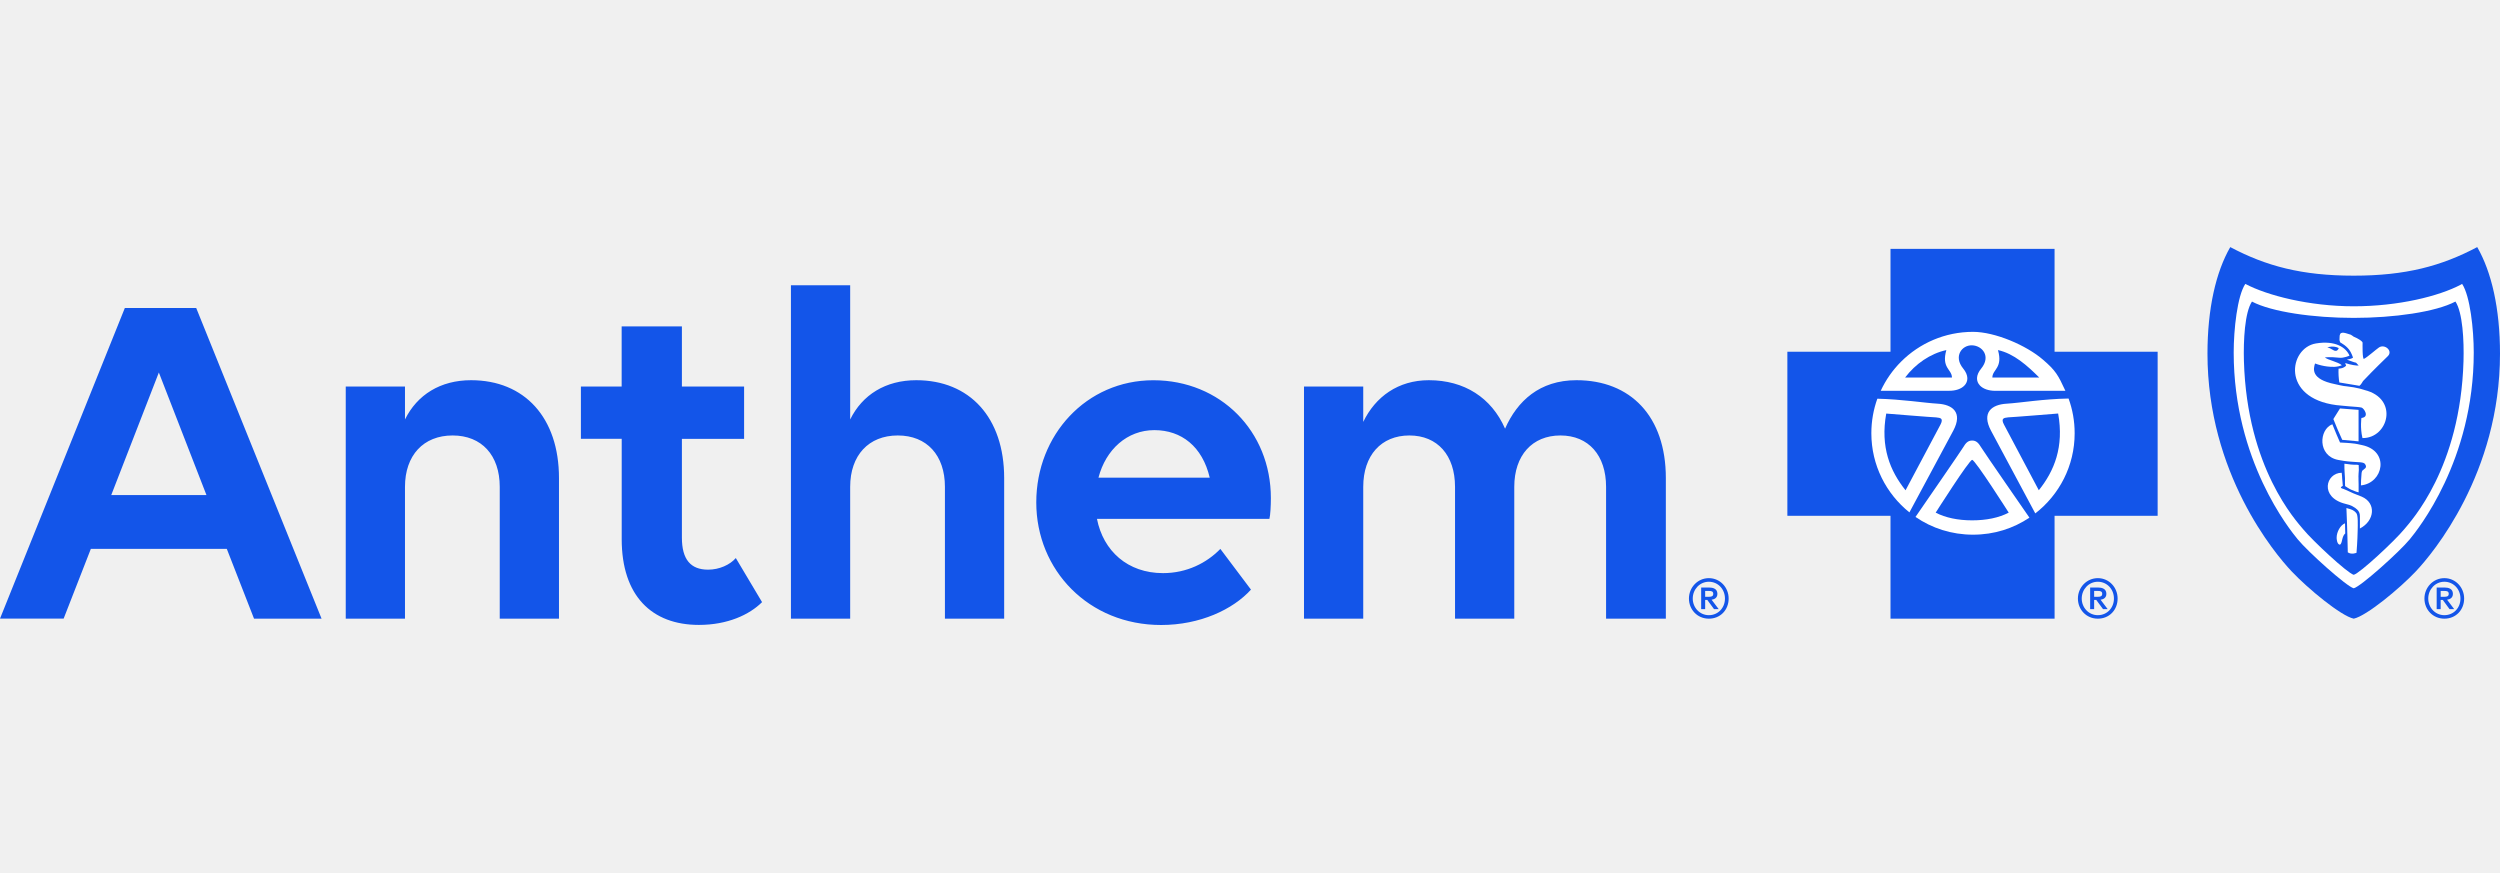
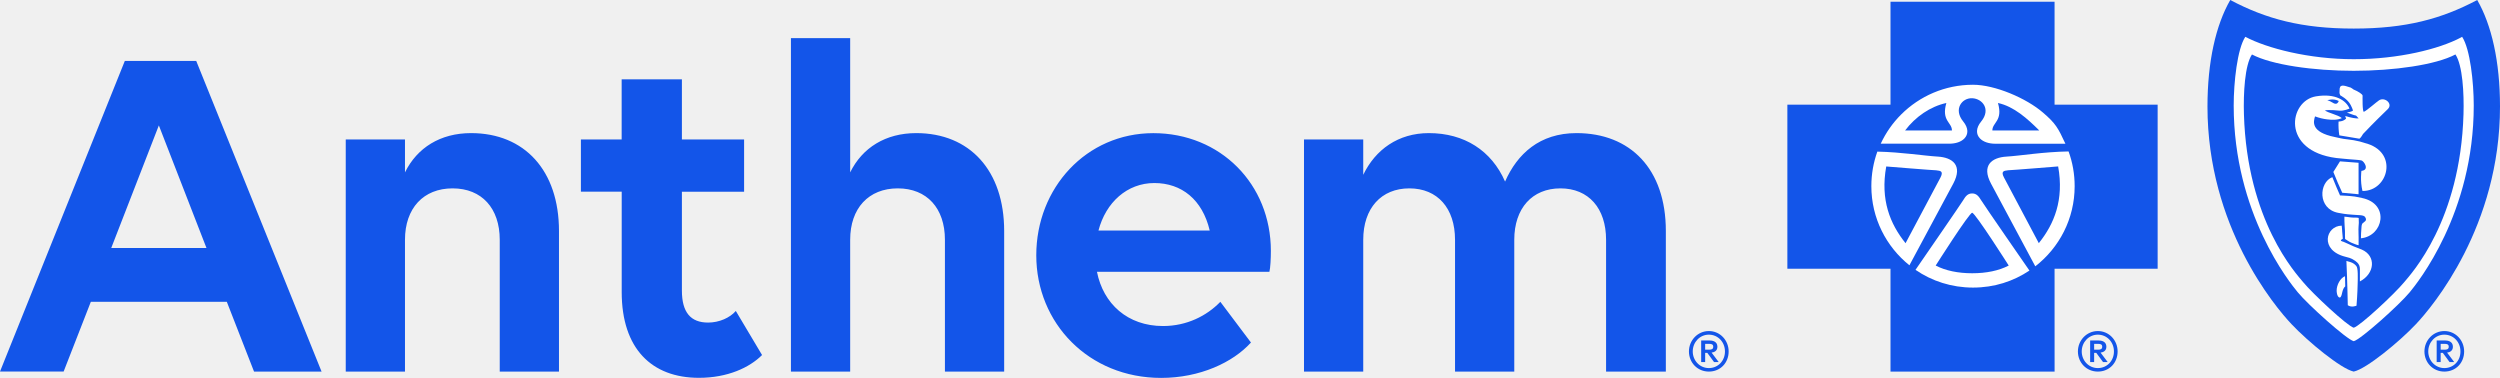
- <svg xmlns="http://www.w3.org/2000/svg" width="172" height="60" viewBox="0 0 172 60">
+ <svg xmlns="http://www.w3.org/2000/svg" width="172" height="26" viewBox="0 17 172 26">
  <g fill="none" transform="translate(0 17)">
    <path fill="#1355E9" d="M118.931,24.18 C118.931,24.966 118.358,25.565 117.569,25.565 C116.781,25.565 116.199,24.942 116.199,24.18 C116.199,23.417 116.799,22.776 117.569,22.776 C118.34,22.776 118.931,23.411 118.931,24.18 Z M116.461,24.18 C116.461,24.802 116.939,25.324 117.569,25.324 C118.199,25.324 118.677,24.829 118.677,24.18 C118.677,23.53 118.193,23.024 117.569,23.024 C116.945,23.024 116.461,23.545 116.461,24.18 Z M117.041,23.423 L117.602,23.423 C117.82,23.423 118.157,23.486 118.157,23.855 C118.157,24.135 117.948,24.236 117.757,24.26 L118.247,24.91 L117.927,24.91 L117.462,24.275 L117.315,24.275 L117.315,24.91 L117.041,24.91 L117.041,23.423 L117.041,23.423 Z M117.315,23.658 L117.315,24.058 L117.59,24.058 C117.736,24.058 117.871,24.031 117.871,23.855 C117.871,23.679 117.736,23.658 117.59,23.658 L117.315,23.658 Z M145.692,24.18 C145.692,24.966 145.119,25.565 144.331,25.565 C143.542,25.565 142.96,24.942 142.96,24.18 C142.96,23.417 143.56,22.776 144.331,22.776 C145.101,22.776 145.692,23.411 145.692,24.18 Z M143.223,24.18 C143.223,24.802 143.701,25.324 144.331,25.324 C144.961,25.324 145.439,24.829 145.439,24.18 C145.439,23.53 144.955,23.024 144.331,23.024 C143.707,23.024 143.223,23.545 143.223,24.18 Z M143.802,23.423 L144.364,23.423 C144.582,23.423 144.919,23.486 144.919,23.855 C144.919,24.135 144.71,24.236 144.519,24.26 L145.009,24.91 L144.689,24.91 L144.223,24.275 L144.077,24.275 L144.077,24.91 L143.802,24.91 L143.802,23.423 L143.802,23.423 Z M144.077,23.658 L144.077,24.058 L144.352,24.058 C144.498,24.058 144.632,24.031 144.632,23.855 C144.632,23.679 144.498,23.658 144.352,23.658 L144.077,23.658 Z M169.533,24.18 C169.533,24.966 168.96,25.565 168.172,25.565 C167.383,25.565 166.801,24.942 166.801,24.18 C166.801,23.417 167.401,22.776 168.172,22.776 C168.942,22.776 169.533,23.411 169.533,24.18 Z M167.064,24.18 C167.064,24.802 167.542,25.324 168.172,25.324 C168.802,25.324 169.28,24.829 169.28,24.18 C169.28,23.53 168.796,23.024 168.172,23.024 C167.548,23.024 167.064,23.545 167.064,24.18 Z M167.643,23.423 L168.205,23.423 C168.423,23.423 168.76,23.486 168.76,23.855 C168.76,24.135 168.551,24.236 168.36,24.26 L168.85,24.91 L168.53,24.91 L168.064,24.275 L167.918,24.275 L167.918,24.91 L167.643,24.91 L167.643,23.423 L167.643,23.423 Z M167.918,23.658 L167.918,24.058 L168.193,24.058 C168.339,24.058 168.473,24.031 168.473,23.855 C168.473,23.679 168.339,23.658 168.193,23.658 L167.918,23.658 Z" />
    <g transform="translate(122.971)">
      <g transform="translate(28.903)">
        <path fill="#1355E9" d="M20.126,7.332 C20.126,15.573 15.489,21.09 14.345,22.3 C13.205,23.509 10.938,25.377 10.063,25.565 C9.185,25.377 6.922,23.509 5.781,22.3 C4.637,21.09 0,15.573 0,7.332 C0,4.234 0.579,1.716 1.568,0 C4.031,1.305 6.486,1.966 10.063,1.966 C13.641,1.966 16.095,1.305 18.559,0 C19.547,1.713 20.126,4.234 20.126,7.332 Z" />
        <path fill="#FFF" d="M18.32,7.257 C18.32,5.67 18.072,3.364 17.52,2.532 L17.427,2.586 C15.925,3.381 13.13,4.073 10.063,4.073 C6.996,4.073 4.106,3.328 2.604,2.532 C2.051,3.364 1.804,5.67 1.804,7.257 C1.804,14.691 5.68,19.464 6.208,20.104 C6.922,20.974 9.582,23.36 10.063,23.474 C10.541,23.36 13.202,20.974 13.918,20.104 C14.444,19.461 18.32,14.691 18.32,7.257 L18.32,7.257 Z M17.06,3.745 C17.555,4.493 17.657,6.42 17.615,7.847 C17.4,15.218 14.014,18.832 13.536,19.413 C12.894,20.196 10.496,22.434 10.063,22.547 C9.627,22.434 7.229,20.196 6.584,19.413 C6.107,18.832 2.723,15.218 2.508,7.85 C2.467,6.42 2.565,4.493 3.061,3.748 C4.416,4.463 7.295,4.871 10.06,4.871 C12.816,4.871 15.701,4.466 17.057,3.748 L17.06,3.745 Z M9.478,19.702 L9.463,19.002 C9.14,19.127 8.884,19.607 8.887,20 C8.887,20.074 8.908,20.381 9.054,20.459 C9.108,20.485 9.149,20.459 9.173,20.42 C9.281,20.259 9.257,19.89 9.478,19.702 L9.478,19.702 Z M10.236,18.299 C10.171,18.215 10.033,18.087 9.815,18.025 C9.678,17.983 9.678,17.995 9.559,17.95 C9.585,18.608 9.618,19.404 9.627,19.872 C9.639,20.33 9.654,20.897 9.654,21.001 C9.92,21.183 10.254,21.031 10.254,21.031 C10.26,20.956 10.32,20.238 10.335,19.461 C10.338,19.142 10.374,18.433 10.236,18.296 L10.236,18.299 Z M10.619,17.172 C10.496,17.122 10.183,17.003 10.033,16.94 C9.842,16.86 9.508,16.69 9.373,16.642 C9.248,16.6 9.039,16.571 9.311,16.428 C9.302,16.228 9.278,16.091 9.269,15.939 C9.269,15.817 9.248,15.671 9.236,15.525 C8.137,15.534 7.695,17.217 9.487,17.664 C9.75,17.73 9.83,17.756 9.938,17.81 C10.135,17.914 10.213,17.977 10.305,18.063 C10.419,18.171 10.487,18.314 10.487,18.504 L10.487,19.362 C11.517,18.826 11.619,17.607 10.619,17.172 Z M10.386,15.805 C10.386,15.665 10.404,15.477 10.413,15.334 C10.416,15.266 10.401,15.048 10.404,14.995 C10.224,14.947 10.221,14.995 9.863,14.959 C9.669,14.938 9.582,14.914 9.421,14.905 C9.415,15.036 9.427,15.403 9.436,15.516 L9.46,15.9 L9.46,16.201 C9.46,16.237 9.466,16.404 9.469,16.443 C9.597,16.511 9.711,16.621 9.92,16.705 C10.066,16.758 10.257,16.851 10.398,16.872 C10.398,16.74 10.392,16.457 10.398,16.32 C10.401,16.061 10.383,16.07 10.389,15.805 L10.386,15.805 Z M10.643,13.624 C10.368,13.565 10.221,13.532 10.141,13.523 C9.663,13.463 9.517,13.472 9.12,13.445 L8.872,12.873 L8.591,12.188 C7.665,12.546 7.561,14.369 8.994,14.643 C9.612,14.762 9.797,14.75 9.986,14.771 C10.344,14.81 10.735,14.771 10.84,14.926 C11.031,15.2 10.768,15.251 10.643,15.394 C10.601,15.498 10.601,15.546 10.592,15.695 C10.568,15.933 10.562,16.171 10.559,16.395 C12.103,16.24 12.56,14.032 10.643,13.624 L10.643,13.624 Z M8.958,12.555 L9.272,13.261 L10.395,13.365 L10.395,11.199 L9.117,11.101 L8.66,11.831 L8.958,12.555 L8.958,12.555 Z M10.798,9.829 C10.693,9.805 10.595,9.766 10.481,9.736 C10.221,9.671 9.929,9.62 9.609,9.584 C9.296,9.56 9.006,9.477 8.77,9.429 C7.068,9.087 7.295,8.351 7.4,8.008 C7.686,8.113 7.952,8.178 8.239,8.214 C8.573,8.256 8.931,8.267 9.245,8.127 C8.964,7.886 8.283,7.776 8.077,7.588 C8.077,7.588 8.448,7.541 9.069,7.612 C9.379,7.648 9.771,7.469 9.771,7.469 C9.541,6.918 8.812,6.405 7.462,6.629 C5.605,6.936 5.044,10.377 8.863,10.871 C9.087,10.901 9.523,10.931 9.777,10.958 C10.174,10.993 10.359,10.993 10.592,11.038 C10.753,11.068 11.186,11.694 10.592,11.756 C10.592,11.756 10.493,12.421 10.663,13.139 C12.449,13.165 13.196,10.413 10.798,9.832 L10.798,9.829 Z M11.795,6.909 C11.598,7.04 11.001,7.576 10.768,7.689 C10.645,7.752 10.672,6.584 10.672,6.584 C10.681,6.489 10.374,6.289 10.045,6.155 C10.006,6.134 9.953,6.072 9.857,6.027 C9.35,5.863 9.072,5.756 9.087,6.242 C9.09,6.319 9.054,6.417 9.143,6.566 C9.143,6.566 9.633,6.805 9.848,7.216 C9.977,7.46 10.012,7.609 10.012,7.609 C10.012,7.609 9.905,7.698 9.591,7.743 C9.83,7.821 10.033,7.919 10.224,7.955 L10.404,8.148 C10.263,8.163 9.887,8.113 9.475,7.978 L9.538,8.166 C9.373,8.3 9.299,8.336 9.018,8.366 C9.003,8.682 9.024,9.027 9.072,9.313 L10.454,9.543 C10.565,9.477 10.687,9.233 10.702,9.218 C10.95,8.956 11.419,8.461 12.407,7.505 C12.781,7.141 12.192,6.641 11.798,6.906 L11.795,6.909 Z M8.585,7.049 C8.376,6.921 8.245,6.897 8.245,6.897 C8.245,6.897 8.666,6.751 9.033,6.948 C9.033,6.948 8.976,7.12 8.854,7.135 C8.74,7.15 8.666,7.097 8.588,7.049 L8.585,7.049 Z" />
      </g>
      <g transform="translate(0 .12)">
        <polygon fill="#1355E9" points="25.475 18.367 18.383 18.367 18.385 25.446 7.095 25.446 7.095 18.367 0 18.367 0 7.079 7.095 7.079 7.095 0 18.383 0 18.383 7.079 25.475 7.079" />
        <path fill="#FFF" d="M6.426,9.766 L11.12,9.766 C11.586,9.769 11.959,9.635 12.177,9.409 C12.455,9.125 12.476,8.699 12.094,8.232 C11.416,7.403 12.001,6.611 12.715,6.638 C13.426,6.668 14.014,7.403 13.339,8.232 C12.954,8.699 12.975,9.122 13.255,9.409 C13.47,9.632 13.847,9.769 14.312,9.769 L19.129,9.769 C18.621,8.673 18.463,8.381 17.591,7.63 C16.436,6.632 14.283,5.711 12.772,5.711 C10.84,5.711 9.093,6.495 7.827,7.758 C7.247,8.336 6.772,9.015 6.423,9.766 L6.426,9.766 Z M8.397,18.132 C8.845,17.292 10.801,13.654 11.413,12.513 C12.091,11.244 11.35,10.713 10.35,10.654 C9.415,10.6 7.895,10.35 6.19,10.311 C5.924,11.05 5.778,11.857 5.778,12.689 C5.778,14.887 6.799,16.851 8.397,18.132 Z M16.654,18.495 C16.654,18.495 13.509,13.958 13.336,13.663 C13.157,13.371 13.008,13.189 12.712,13.189 C12.416,13.189 12.267,13.368 12.091,13.663 C11.935,13.922 9.403,17.593 8.815,18.445 C9.941,19.219 11.302,19.666 12.772,19.666 C14.241,19.666 15.546,19.234 16.654,18.495 Z M19.765,12.689 C19.765,11.849 19.619,11.044 19.347,10.299 C17.597,10.329 16.032,10.597 15.08,10.654 C14.074,10.713 13.336,11.247 14.011,12.513 C14.695,13.779 16.967,18.025 17.057,18.203 C18.705,16.925 19.765,14.932 19.765,12.692 L19.765,12.689 Z" />
        <path fill="#1355E9" d="M11.323,8.854 L8.101,8.854 C8.812,7.91 9.845,7.201 10.938,6.966 C10.583,8.202 11.323,8.291 11.323,8.854 Z M17.328,8.854 C16.516,8.044 15.585,7.201 14.489,6.966 C14.844,8.205 14.103,8.294 14.103,8.854 L17.328,8.854 Z M12.715,14.518 C12.509,14.518 10.204,18.15 10.204,18.15 C10.881,18.501 11.741,18.68 12.715,18.68 C13.688,18.68 14.548,18.504 15.229,18.15 C15.229,18.15 12.921,14.518 12.715,14.518 Z M15.169,11.598 C14.907,11.628 14.668,11.655 14.907,12.099 C15.14,12.54 17.299,16.609 17.299,16.609 C18.362,15.284 19.042,13.63 18.63,11.33 C18.63,11.33 15.378,11.595 15.169,11.595 L15.169,11.598 Z M10.26,11.598 C10.054,11.598 6.802,11.333 6.802,11.333 C6.387,13.633 7.068,15.287 8.131,16.612 C8.131,16.612 10.29,12.543 10.529,12.102 C10.762,11.658 10.529,11.628 10.26,11.601 L10.26,11.598 Z" />
      </g>
    </g>
    <path fill="#1355E9" d="M15.608,20.762 L6.25,20.762 L4.378,25.562 L0,25.562 L8.588,4.192 L13.5,4.192 L22.124,25.565 L17.478,25.565 L15.605,20.765 L15.608,20.762 Z M14.205,17.062 L10.929,8.628 L7.653,17.062 L14.202,17.062 L14.205,17.062 Z M23.787,9.593 L27.863,9.593 L27.863,11.86 C28.7,10.159 30.303,9.158 32.408,9.158 C36.084,9.158 38.458,11.726 38.458,15.894 L38.458,25.565 L34.382,25.565 L34.382,16.496 C34.382,14.327 33.146,12.96 31.139,12.96 C29.133,12.96 27.863,14.327 27.863,16.496 L27.863,25.565 L23.787,25.565 L23.787,9.593 L23.787,9.593 Z M39.963,9.593 L42.77,9.593 L42.77,5.458 L46.915,5.458 L46.915,9.593 L51.194,9.593 L51.194,13.192 L46.915,13.192 L46.915,19.994 C46.915,21.492 47.518,22.193 48.718,22.193 C49.486,22.193 50.223,21.859 50.624,21.394 L52.43,24.427 C51.561,25.294 50.056,25.994 48.085,25.994 C44.845,25.994 42.773,23.995 42.773,20.092 L42.773,13.189 L39.966,13.189 L39.966,9.59 L39.963,9.593 Z M54.416,2.625 L58.492,2.625 L58.492,11.86 C59.328,10.159 60.932,9.158 63.037,9.158 C66.713,9.158 69.087,11.726 69.087,15.894 L69.087,25.565 L65.011,25.565 L65.011,16.496 C65.011,14.327 63.774,12.96 61.768,12.96 C59.761,12.96 58.492,14.327 58.492,16.496 L58.492,25.565 L54.416,25.565 L54.416,2.625 L54.416,2.625 Z M71.296,17.563 C71.296,12.927 74.739,9.161 79.35,9.161 C83.96,9.161 87.436,12.662 87.436,17.265 C87.436,17.798 87.403,18.433 87.335,18.698 L75.471,18.698 C75.904,20.9 77.576,22.431 80.016,22.431 C81.652,22.431 83.023,21.731 83.96,20.765 L86.066,23.566 C84.829,24.933 82.557,26 79.884,26 C74.904,26 71.296,22.231 71.296,17.566 L71.296,17.563 Z M75.575,15.862 L83.229,15.862 C82.727,13.728 81.291,12.593 79.419,12.593 C77.546,12.593 76.077,13.928 75.575,15.862 L75.575,15.862 Z M89.715,25.565 L89.715,9.593 L93.791,9.593 L93.791,12.027 C94.627,10.293 96.198,9.158 98.303,9.158 C100.742,9.158 102.615,10.359 103.549,12.492 C104.385,10.591 105.923,9.158 108.462,9.158 C112.17,9.158 114.61,11.625 114.61,15.894 L114.61,25.565 L110.498,25.565 L110.498,16.496 C110.498,14.327 109.295,12.96 107.357,12.96 C105.419,12.96 104.182,14.327 104.182,16.496 L104.182,25.565 L100.106,25.565 L100.106,16.496 C100.106,14.327 98.903,12.96 96.965,12.96 C95.027,12.96 93.791,14.327 93.791,16.496 L93.791,25.565 L89.715,25.565 L89.715,25.565 Z" />
  </g>
</svg>
